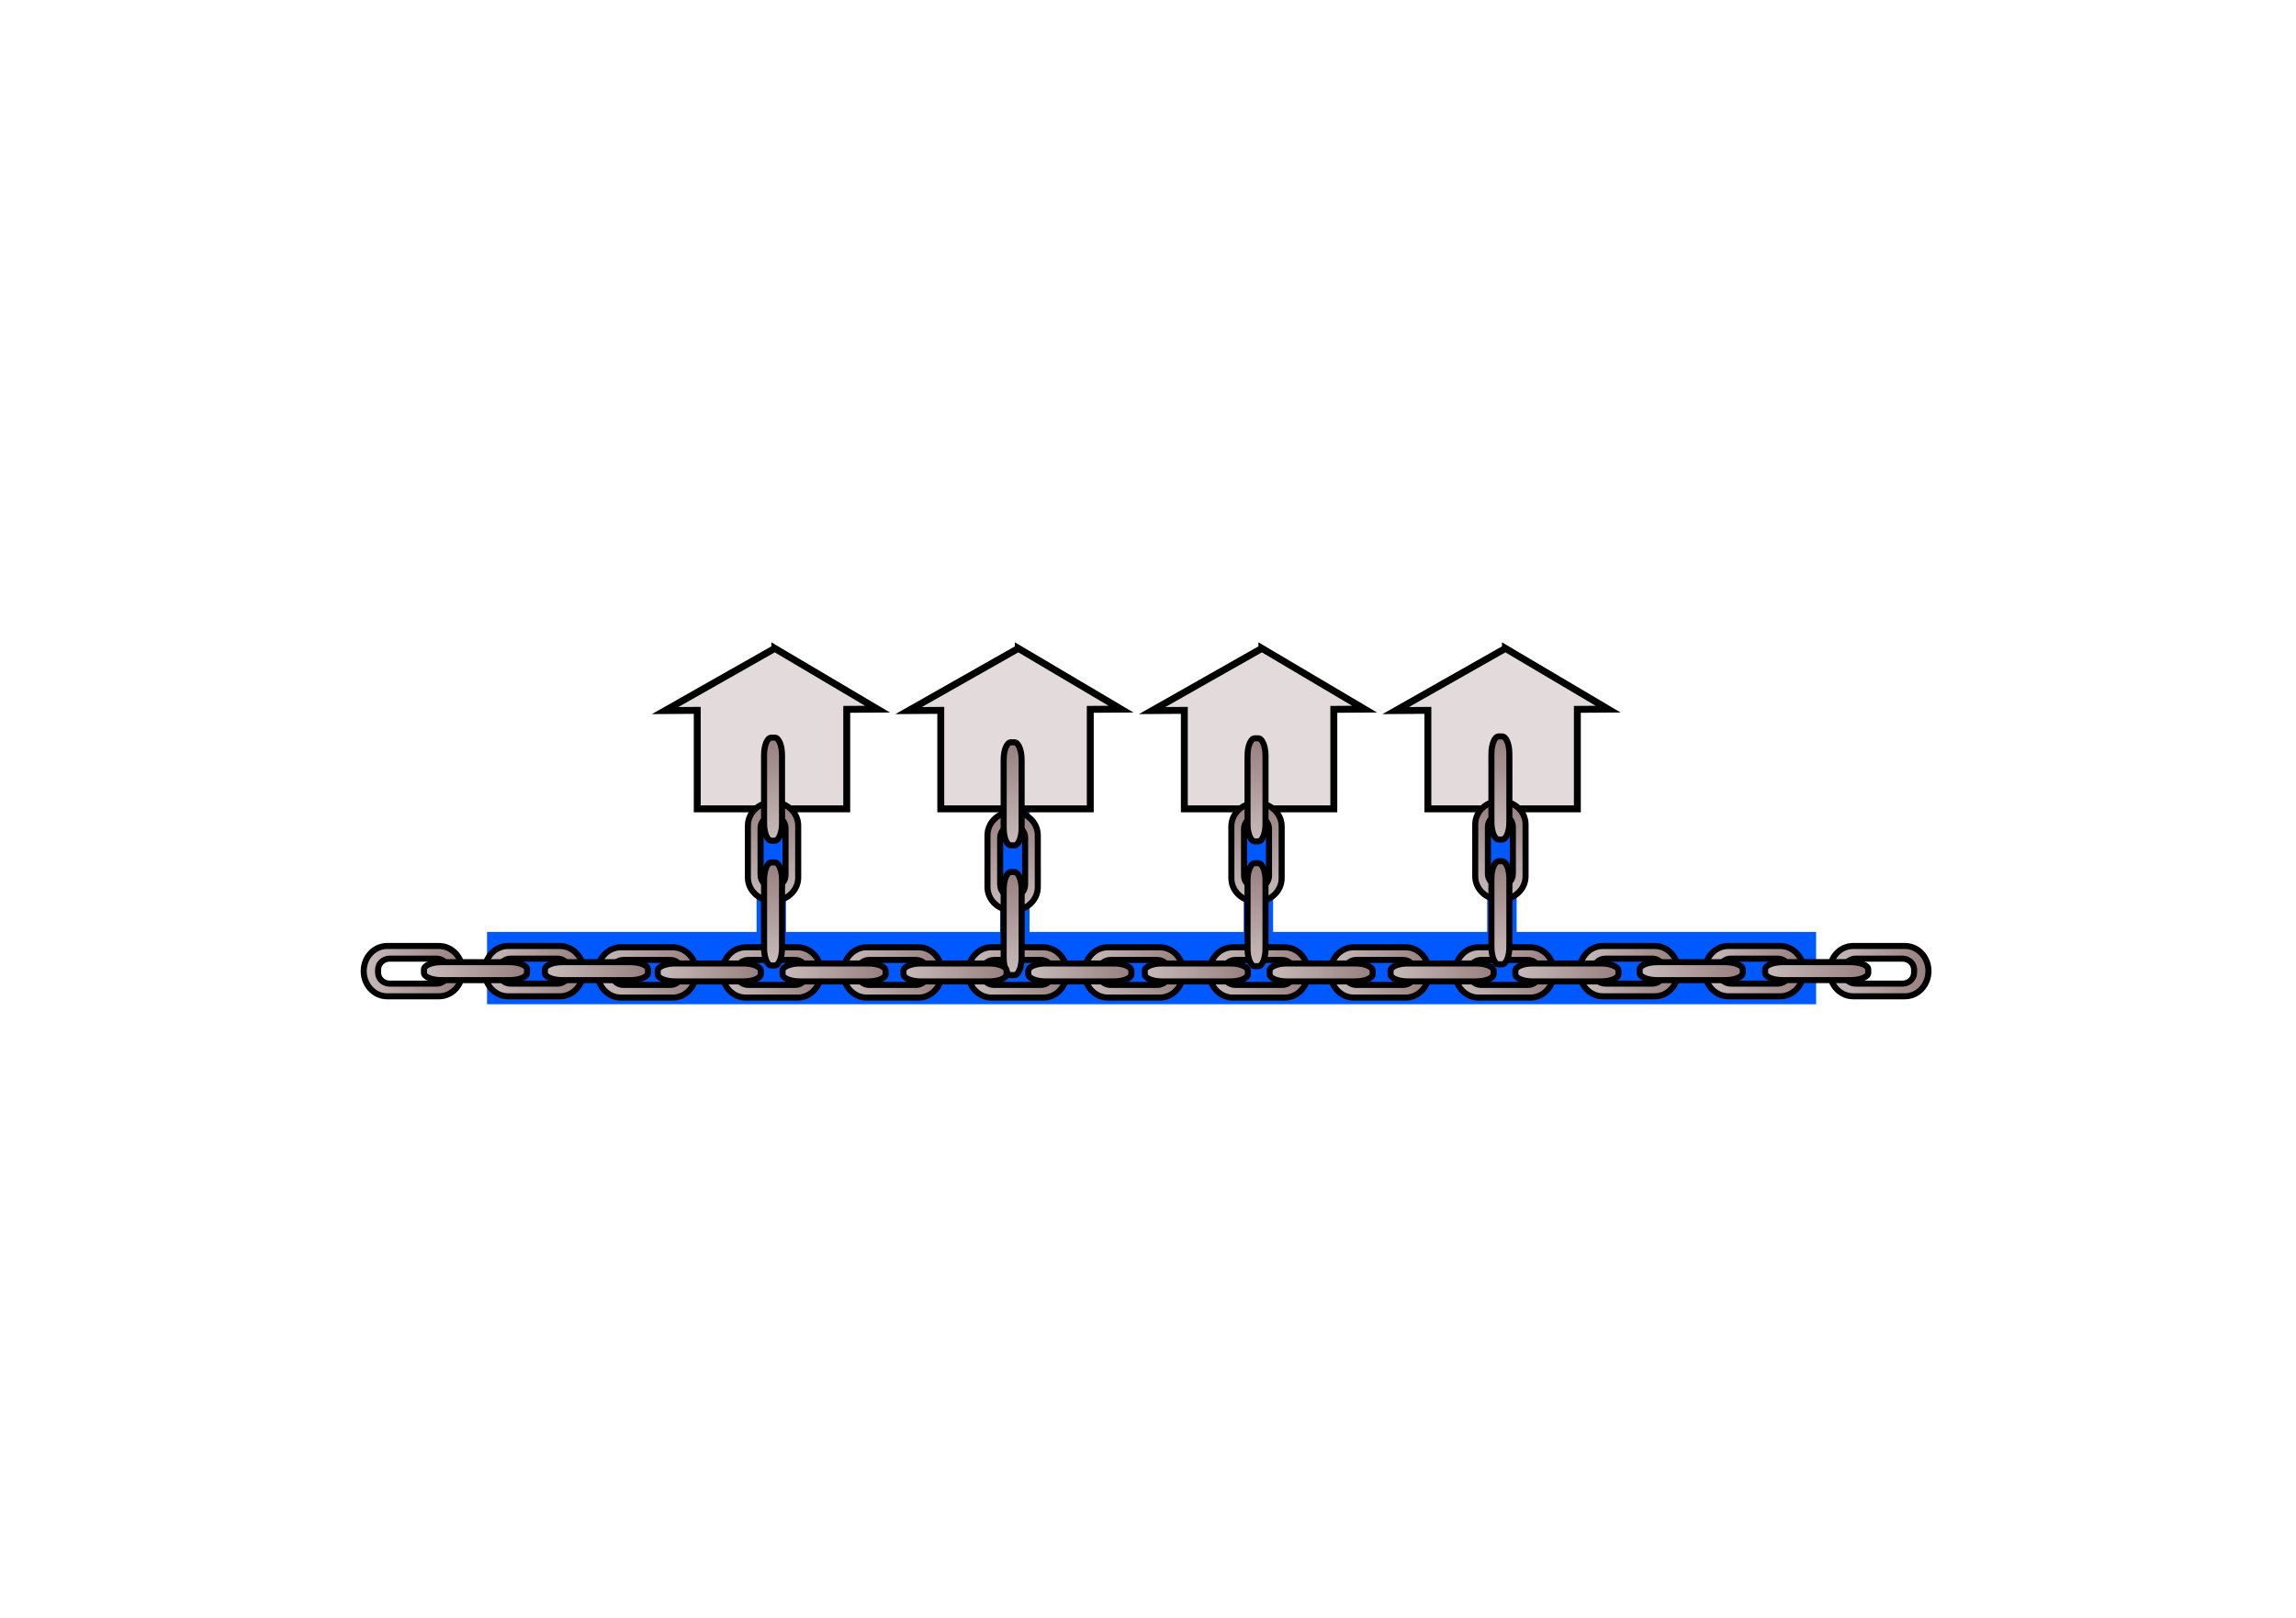
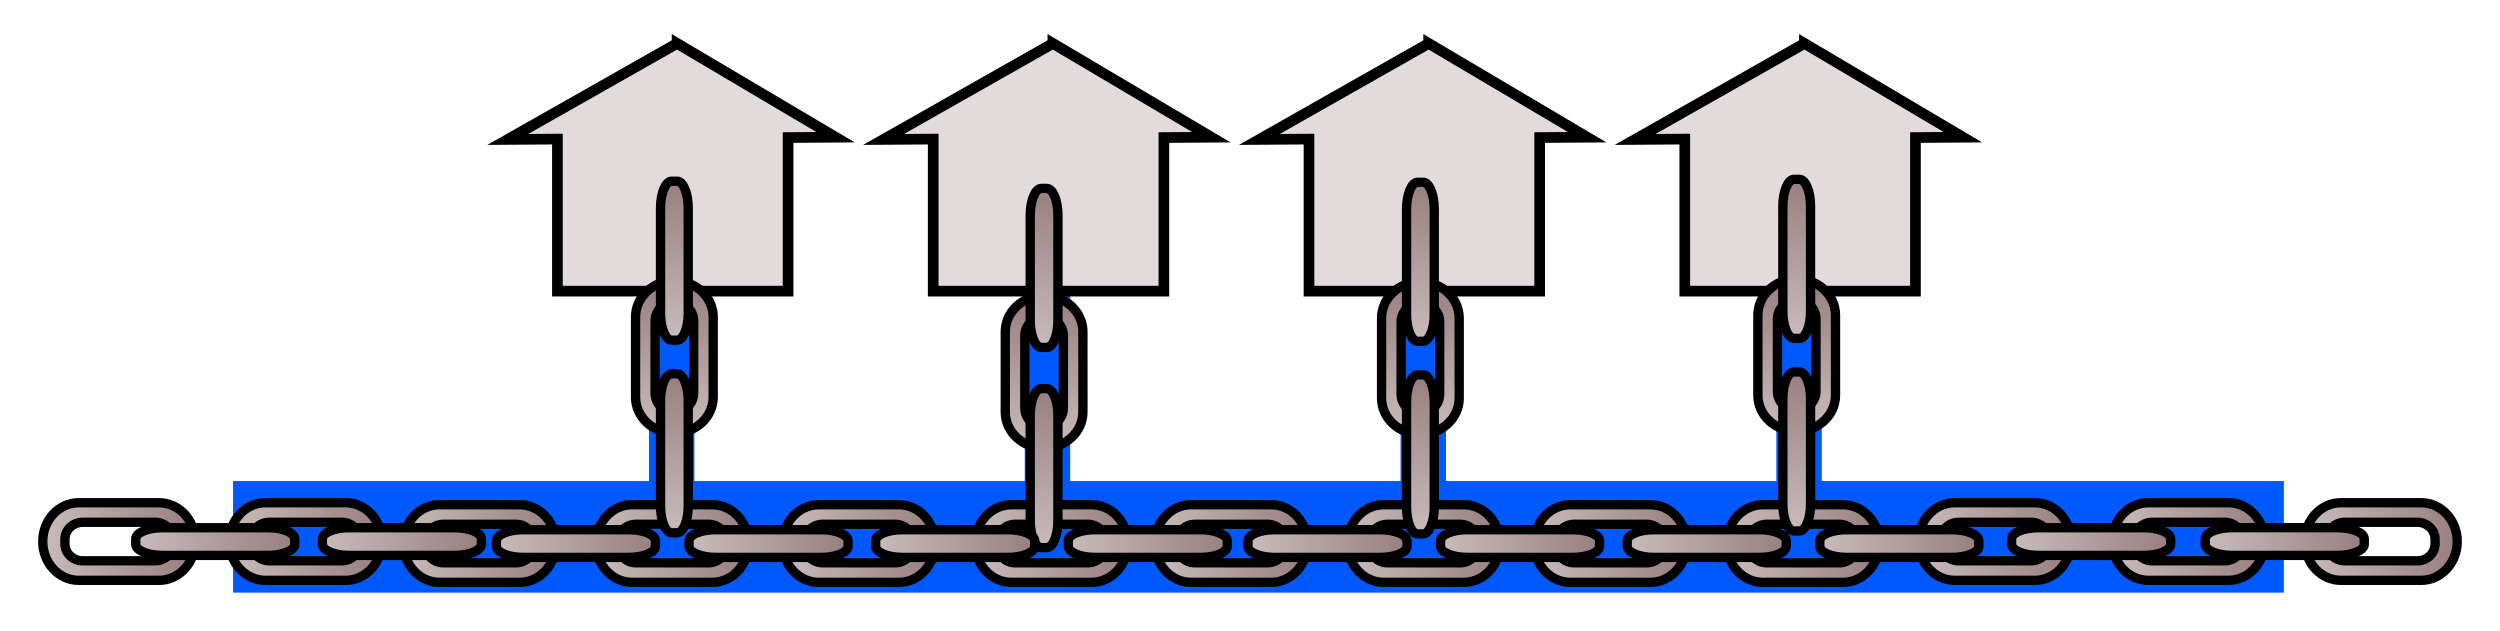
- <svg xmlns="http://www.w3.org/2000/svg" xmlns:xlink="http://www.w3.org/1999/xlink" width="372.047" height="262.205" id="svg4835" version="1.1">
+ <svg xmlns="http://www.w3.org/2000/svg" xmlns:xlink="http://www.w3.org/1999/xlink" width="262.537" height="66.235" id="svg4835" version="1.1">
  <defs id="defs4837">
    <linearGradient y2="672.947" x2="572.692" y1="672.947" x1="531.452" gradientTransform="matrix(0.2485947,0,0,0.2485947,-101.0351,282.5236)" gradientUnits="userSpaceOnUse" id="linearGradient50533" xlink:href="#linearGradient4042-8" />
    <linearGradient id="linearGradient4042-8">
      <stop id="stop4044-5" offset="0" style="stop-color:#c9bcbc;stop-opacity:1;" />
      <stop id="stop4046-8" offset="1" style="stop-color:#977e7e;stop-opacity:1;" />
    </linearGradient>
    <linearGradient y2="672.947" x2="521.842" y1="672.947" x1="480.602" gradientTransform="matrix(0.2485947,0,0,0.2485947,-76.59973,282.5236)" gradientUnits="userSpaceOnUse" id="linearGradient50535" xlink:href="#linearGradient4042-9" />
    <linearGradient id="linearGradient4042-9">
      <stop id="stop4044-0" offset="0" style="stop-color:#c9bcbc;stop-opacity:1;" />
      <stop id="stop4046-9" offset="1" style="stop-color:#977e7e;stop-opacity:1;" />
    </linearGradient>
    <linearGradient y2="672.947" x2="572.692" y1="672.947" x1="531.452" gradientTransform="matrix(0.2485947,0,0,0.2485947,-76.59973,282.5236)" gradientUnits="userSpaceOnUse" id="linearGradient50537" xlink:href="#linearGradient4042-9" />
    <linearGradient id="linearGradient4567">
      <stop id="stop4569" offset="0" style="stop-color:#c9bcbc;stop-opacity:1;" />
      <stop id="stop4571" offset="1" style="stop-color:#977e7e;stop-opacity:1;" />
    </linearGradient>
    <linearGradient y2="672.947" x2="548.156" y1="672.947" x1="505.139" gradientTransform="matrix(0.2485947,0,0,0.2485947,-76.59973,282.5236)" gradientUnits="userSpaceOnUse" id="linearGradient50539" xlink:href="#linearGradient4042-9" />
    <linearGradient id="linearGradient4574">
      <stop id="stop4576" offset="0" style="stop-color:#c9bcbc;stop-opacity:1;" />
      <stop id="stop4578" offset="1" style="stop-color:#977e7e;stop-opacity:1;" />
    </linearGradient>
    <linearGradient y2="672.947" x2="521.842" y1="672.947" x1="480.602" gradientTransform="matrix(0.2485947,0,0,0.2485947,-51.7085,282.5236)" gradientUnits="userSpaceOnUse" id="linearGradient50541" xlink:href="#linearGradient4042-8-5" />
    <linearGradient id="linearGradient4042-8-5">
      <stop id="stop4044-5-2" offset="0" style="stop-color:#c9bcbc;stop-opacity:1;" />
      <stop id="stop4046-8-0" offset="1" style="stop-color:#977e7e;stop-opacity:1;" />
    </linearGradient>
    <linearGradient y2="672.947" x2="572.692" y1="672.947" x1="531.452" gradientTransform="matrix(0.2485947,0,0,0.2485947,-51.7085,282.5236)" gradientUnits="userSpaceOnUse" id="linearGradient50543" xlink:href="#linearGradient4042-8-5" />
    <linearGradient id="linearGradient4585">
      <stop id="stop4587" offset="0" style="stop-color:#c9bcbc;stop-opacity:1;" />
      <stop id="stop4589" offset="1" style="stop-color:#977e7e;stop-opacity:1;" />
    </linearGradient>
    <linearGradient y2="672.947" x2="548.156" y1="672.947" x1="505.139" gradientTransform="matrix(0.2485947,0,0,0.2485947,-51.7085,282.5236)" gradientUnits="userSpaceOnUse" id="linearGradient50545" xlink:href="#linearGradient4042-8-5" />
    <linearGradient id="linearGradient4592">
      <stop id="stop4594" offset="0" style="stop-color:#c9bcbc;stop-opacity:1;" />
      <stop id="stop4596" offset="1" style="stop-color:#977e7e;stop-opacity:1;" />
    </linearGradient>
    <linearGradient y2="672.947" x2="599.005" y1="672.947" x1="555.989" gradientTransform="matrix(0.2485947,0,0,0.2485947,-76.59973,282.5236)" gradientUnits="userSpaceOnUse" id="linearGradient50547" xlink:href="#linearGradient4042-9" />
    <linearGradient id="linearGradient4599">
      <stop id="stop4601" offset="0" style="stop-color:#c9bcbc;stop-opacity:1;" />
      <stop id="stop4603" offset="1" style="stop-color:#977e7e;stop-opacity:1;" />
    </linearGradient>
    <linearGradient y2="672.947" x2="599.005" y1="672.947" x1="555.989" gradientTransform="matrix(0.2485947,0,0,0.2485947,-101.0351,282.5236)" gradientUnits="userSpaceOnUse" id="linearGradient50549" xlink:href="#linearGradient4042-8" />
    <linearGradient id="linearGradient4606">
      <stop id="stop4608" offset="0" style="stop-color:#c9bcbc;stop-opacity:1;" />
      <stop id="stop4610" offset="1" style="stop-color:#977e7e;stop-opacity:1;" />
    </linearGradient>
    <linearGradient y2="672.947" x2="572.692" y1="672.947" x1="531.452" gradientTransform="matrix(0,-0.2485947,0.2485947,0,-131.57,575.7874)" gradientUnits="userSpaceOnUse" id="linearGradient50551" xlink:href="#linearGradient4042-8-1" />
    <linearGradient id="linearGradient4042-8-1">
      <stop id="stop4044-5-4" offset="0" style="stop-color:#c9bcbc;stop-opacity:1;" />
      <stop id="stop4046-8-08" offset="1" style="stop-color:#977e7e;stop-opacity:1;" />
    </linearGradient>
    <linearGradient y2="672.947" x2="548.156" y1="672.947" x1="505.139" gradientTransform="matrix(0.2485947,0,0,0.2485947,-575.7874,-131.57)" gradientUnits="userSpaceOnUse" id="linearGradient50553" xlink:href="#linearGradient4042-8-1" />
    <linearGradient id="linearGradient4617">
      <stop id="stop4619" offset="0" style="stop-color:#c9bcbc;stop-opacity:1;" />
      <stop id="stop4621" offset="1" style="stop-color:#977e7e;stop-opacity:1;" />
    </linearGradient>
    <linearGradient y2="672.947" x2="572.692" y1="672.947" x1="531.452" gradientTransform="matrix(0,-0.2485947,0.2485947,0,-106.8713,574.8841)" gradientUnits="userSpaceOnUse" id="linearGradient50555" xlink:href="#linearGradient4042-9-1" />
    <linearGradient id="linearGradient4042-9-1">
      <stop id="stop4044-0-6" offset="0" style="stop-color:#c9bcbc;stop-opacity:1;" />
      <stop id="stop4046-9-7" offset="1" style="stop-color:#977e7e;stop-opacity:1;" />
    </linearGradient>
    <linearGradient y2="672.947" x2="548.156" y1="672.947" x1="505.139" gradientTransform="matrix(0.2485947,0,0,0.2485947,-574.8841,-106.8713)" gradientUnits="userSpaceOnUse" id="linearGradient50557" xlink:href="#linearGradient4042-9-1" />
    <linearGradient id="linearGradient4628">
      <stop id="stop4630" offset="0" style="stop-color:#c9bcbc;stop-opacity:1;" />
      <stop id="stop4632" offset="1" style="stop-color:#977e7e;stop-opacity:1;" />
    </linearGradient>
    <linearGradient y2="672.947" x2="572.692" y1="672.947" x1="531.452" gradientTransform="matrix(0,-0.2485947,0.2485947,0,-82.1726,574.6916)" gradientUnits="userSpaceOnUse" id="linearGradient50559" xlink:href="#linearGradient4042-8-5-8" />
    <linearGradient id="linearGradient4042-8-5-8">
      <stop id="stop4044-5-2-9" offset="0" style="stop-color:#c9bcbc;stop-opacity:1;" />
      <stop id="stop4046-8-0-9" offset="1" style="stop-color:#977e7e;stop-opacity:1;" />
    </linearGradient>
    <linearGradient y2="672.947" x2="599.005" y1="672.947" x1="555.989" gradientTransform="matrix(0.2485947,0,0,0.2485947,-574.6916,-82.17258)" gradientUnits="userSpaceOnUse" id="linearGradient50561" xlink:href="#linearGradient4042-8-5-8" />
    <linearGradient id="linearGradient4639">
      <stop id="stop4641" offset="0" style="stop-color:#c9bcbc;stop-opacity:1;" />
      <stop id="stop4643" offset="1" style="stop-color:#977e7e;stop-opacity:1;" />
    </linearGradient>
    <linearGradient y2="672.947" x2="548.156" y1="672.947" x1="505.139" gradientTransform="matrix(0.2485947,0,0,0.2485947,-574.6916,-82.17258)" gradientUnits="userSpaceOnUse" id="linearGradient50563" xlink:href="#linearGradient4042-8-5-8" />
    <linearGradient id="linearGradient4646">
      <stop id="stop4648" offset="0" style="stop-color:#c9bcbc;stop-opacity:1;" />
      <stop id="stop4650" offset="1" style="stop-color:#977e7e;stop-opacity:1;" />
    </linearGradient>
    <linearGradient y2="672.947" x2="599.005" y1="672.947" x1="555.989" gradientTransform="matrix(0.2485947,0,0,0.2485947,-574.8841,-106.8713)" gradientUnits="userSpaceOnUse" id="linearGradient50565" xlink:href="#linearGradient4042-9-1" />
    <linearGradient id="linearGradient4653">
      <stop id="stop4655" offset="0" style="stop-color:#c9bcbc;stop-opacity:1;" />
      <stop id="stop4657" offset="1" style="stop-color:#977e7e;stop-opacity:1;" />
    </linearGradient>
    <linearGradient y2="672.947" x2="599.005" y1="672.947" x1="555.989" gradientTransform="matrix(0.2485947,0,0,0.2485947,-575.2874,-131.57)" gradientUnits="userSpaceOnUse" id="linearGradient50567" xlink:href="#linearGradient4042-8-1" />
    <linearGradient id="linearGradient4660">
      <stop id="stop4662" offset="0" style="stop-color:#c9bcbc;stop-opacity:1;" />
      <stop id="stop4664" offset="1" style="stop-color:#977e7e;stop-opacity:1;" />
    </linearGradient>
    <linearGradient y2="672.947" x2="521.842" y1="672.947" x1="480.602" gradientTransform="matrix(0.2485947,0,0,0.2485947,-26.47794,282.3925)" gradientUnits="userSpaceOnUse" id="linearGradient50569" xlink:href="#linearGradient4042-87" />
    <linearGradient id="linearGradient4042-87">
      <stop id="stop4044-6" offset="0" style="stop-color:#c9bcbc;stop-opacity:1;" />
      <stop id="stop4046-4" offset="1" style="stop-color:#977e7e;stop-opacity:1;" />
    </linearGradient>
    <linearGradient y2="672.947" x2="521.842" y1="672.947" x1="480.602" gradientTransform="matrix(0.2485947,0,0,0.2485947,-101.0351,282.5236)" gradientUnits="userSpaceOnUse" id="linearGradient50571" xlink:href="#linearGradient4042-8" />
    <linearGradient id="linearGradient4671">
      <stop id="stop4673" offset="0" style="stop-color:#c9bcbc;stop-opacity:1;" />
      <stop id="stop4675" offset="1" style="stop-color:#977e7e;stop-opacity:1;" />
    </linearGradient>
    <linearGradient y2="672.947" x2="572.692" y1="672.947" x1="531.452" gradientTransform="matrix(0,-0.2485947,0.2485947,0,-155.8354,574.8134)" gradientUnits="userSpaceOnUse" id="linearGradient50573" xlink:href="#linearGradient4042-5" />
    <linearGradient id="linearGradient4042-5">
      <stop id="stop4044-7" offset="0" style="stop-color:#c9bcbc;stop-opacity:1;" />
      <stop id="stop4046-94" offset="1" style="stop-color:#977e7e;stop-opacity:1;" />
    </linearGradient>
    <linearGradient y2="672.947" x2="572.692" y1="672.947" x1="531.452" gradientTransform="matrix(0.2485947,0,0,0.2485947,-125.9264,282.5236)" gradientUnits="userSpaceOnUse" id="linearGradient50575" xlink:href="#linearGradient4042" />
    <linearGradient id="linearGradient4042">
      <stop id="stop4044" offset="0" style="stop-color:#c9bcbc;stop-opacity:1;" />
      <stop id="stop4046" offset="1" style="stop-color:#977e7e;stop-opacity:1;" />
    </linearGradient>
    <linearGradient y2="672.947" x2="521.842" y1="672.947" x1="480.602" gradientTransform="matrix(0.2485947,0,0,0.2485947,-125.9264,282.5236)" gradientUnits="userSpaceOnUse" id="linearGradient50577" xlink:href="#linearGradient4042" />
    <linearGradient id="linearGradient4686">
      <stop id="stop4688" offset="0" style="stop-color:#c9bcbc;stop-opacity:1;" />
      <stop id="stop4690" offset="1" style="stop-color:#977e7e;stop-opacity:1;" />
    </linearGradient>
    <linearGradient y2="672.947" x2="521.842" y1="672.947" x1="480.602" gradientTransform="matrix(0.2485947,0,0,0.2485947,-137.3512,282.3925)" gradientUnits="userSpaceOnUse" id="linearGradient50579" xlink:href="#linearGradient4042-8-4" />
    <linearGradient id="linearGradient4042-8-4">
      <stop id="stop4044-5-3" offset="0" style="stop-color:#c9bcbc;stop-opacity:1;" />
      <stop id="stop4046-8-3" offset="1" style="stop-color:#977e7e;stop-opacity:1;" />
    </linearGradient>
    <linearGradient y2="672.947" x2="572.692" y1="672.947" x1="531.452" gradientTransform="matrix(0.4971894,0,0,0.4971894,-215.5801,260.2819)" gradientUnits="userSpaceOnUse" id="linearGradient50581" xlink:href="#linearGradient4042-87" />
    <linearGradient id="linearGradient4697">
      <stop id="stop4699" offset="0" style="stop-color:#c9bcbc;stop-opacity:1;" />
      <stop id="stop4701" offset="1" style="stop-color:#977e7e;stop-opacity:1;" />
    </linearGradient>
    <linearGradient y2="672.947" x2="599.005" y1="672.947" x1="555.989" gradientTransform="matrix(0.2485947,0,0,0.2485947,-162.2424,282.3925)" gradientUnits="userSpaceOnUse" id="linearGradient50583" xlink:href="#linearGradient4042-87" />
    <linearGradient id="linearGradient4704">
      <stop id="stop4706" offset="0" style="stop-color:#c9bcbc;stop-opacity:1;" />
      <stop id="stop4708" offset="1" style="stop-color:#977e7e;stop-opacity:1;" />
    </linearGradient>
    <linearGradient y2="672.947" x2="548.156" y1="672.947" x1="505.139" gradientTransform="matrix(0.2485947,0,0,0.2485947,-137.3512,282.3925)" gradientUnits="userSpaceOnUse" id="linearGradient50585" xlink:href="#linearGradient4042-8-4" />
    <linearGradient id="linearGradient4711">
      <stop id="stop4713" offset="0" style="stop-color:#c9bcbc;stop-opacity:1;" />
      <stop id="stop4715" offset="1" style="stop-color:#977e7e;stop-opacity:1;" />
    </linearGradient>
    <linearGradient y2="672.947" x2="548.156" y1="672.947" x1="505.139" gradientTransform="matrix(0.2485947,0,0,0.2485947,-125.9264,282.5236)" gradientUnits="userSpaceOnUse" id="linearGradient50587" xlink:href="#linearGradient4042" />
    <linearGradient id="linearGradient4718">
      <stop id="stop4720" offset="0" style="stop-color:#c9bcbc;stop-opacity:1;" />
      <stop id="stop4722" offset="1" style="stop-color:#977e7e;stop-opacity:1;" />
    </linearGradient>
    <linearGradient y2="672.947" x2="599.005" y1="672.947" x1="555.989" gradientTransform="matrix(0.2485947,0,0,0.2485947,-51.7085,282.5236)" gradientUnits="userSpaceOnUse" id="linearGradient50589" xlink:href="#linearGradient4042-8-5" />
    <linearGradient id="linearGradient4725">
      <stop id="stop4727" offset="0" style="stop-color:#c9bcbc;stop-opacity:1;" />
      <stop id="stop4729" offset="1" style="stop-color:#977e7e;stop-opacity:1;" />
    </linearGradient>
    <linearGradient y2="672.947" x2="521.842" y1="672.947" x1="480.602" gradientTransform="matrix(0.2485947,0,0,0.2485947,-13.76936,282.3915)" gradientUnits="userSpaceOnUse" id="linearGradient50591" xlink:href="#linearGradient4042-96" />
    <linearGradient id="linearGradient4042-96">
      <stop id="stop4044-50" offset="0" style="stop-color:#c9bcbc;stop-opacity:1;" />
      <stop id="stop4046-5" offset="1" style="stop-color:#977e7e;stop-opacity:1;" />
    </linearGradient>
    <linearGradient y2="672.947" x2="572.692" y1="672.947" x1="531.452" gradientTransform="matrix(0.2485947,0,0,0.2485947,-13.76936,282.3915)" gradientUnits="userSpaceOnUse" id="linearGradient50593" xlink:href="#linearGradient4042-96" />
    <linearGradient id="linearGradient4736">
      <stop id="stop4738" offset="0" style="stop-color:#c9bcbc;stop-opacity:1;" />
      <stop id="stop4740" offset="1" style="stop-color:#977e7e;stop-opacity:1;" />
    </linearGradient>
    <linearGradient y2="672.947" x2="548.156" y1="672.947" x1="505.139" gradientTransform="matrix(0.2485947,0,0,0.2485947,-13.76936,282.3916)" gradientUnits="userSpaceOnUse" id="linearGradient50595" xlink:href="#linearGradient4042-96" />
    <linearGradient id="linearGradient4743">
      <stop id="stop4745" offset="0" style="stop-color:#c9bcbc;stop-opacity:1;" />
      <stop id="stop4747" offset="1" style="stop-color:#977e7e;stop-opacity:1;" />
    </linearGradient>
    <linearGradient y2="672.947" x2="548.156" y1="672.947" x1="505.139" gradientTransform="matrix(0.2485947,0,0,0.2485947,-26.47794,282.3925)" gradientUnits="userSpaceOnUse" id="linearGradient50597" xlink:href="#linearGradient4042-87" />
    <linearGradient id="linearGradient4750">
      <stop id="stop4752" offset="0" style="stop-color:#c9bcbc;stop-opacity:1;" />
      <stop id="stop4754" offset="1" style="stop-color:#977e7e;stop-opacity:1;" />
    </linearGradient>
    <linearGradient y2="672.947" x2="599.005" y1="672.947" x1="555.989" gradientTransform="matrix(0.2485947,0,0,0.2485947,-125.9264,282.5236)" gradientUnits="userSpaceOnUse" id="linearGradient50599" xlink:href="#linearGradient4042" />
    <linearGradient id="linearGradient4757">
      <stop id="stop4759" offset="0" style="stop-color:#c9bcbc;stop-opacity:1;" />
      <stop id="stop4761" offset="1" style="stop-color:#977e7e;stop-opacity:1;" />
    </linearGradient>
    <linearGradient y2="672.947" x2="548.156" y1="672.947" x1="505.139" gradientTransform="matrix(0.2485947,0,0,0.2485947,-101.0351,282.5236)" gradientUnits="userSpaceOnUse" id="linearGradient50601" xlink:href="#linearGradient4042-8" />
    <linearGradient id="linearGradient4764">
      <stop id="stop4766" offset="0" style="stop-color:#c9bcbc;stop-opacity:1;" />
      <stop id="stop4768" offset="1" style="stop-color:#977e7e;stop-opacity:1;" />
    </linearGradient>
    <linearGradient y2="672.947" x2="548.156" y1="672.947" x1="505.139" gradientTransform="matrix(0.2485947,0,0,0.2485947,-574.8134,-155.8354)" gradientUnits="userSpaceOnUse" id="linearGradient50603" xlink:href="#linearGradient4042-5" />
    <linearGradient id="linearGradient4771">
      <stop id="stop4773" offset="0" style="stop-color:#c9bcbc;stop-opacity:1;" />
      <stop id="stop4775" offset="1" style="stop-color:#977e7e;stop-opacity:1;" />
    </linearGradient>
    <linearGradient y2="672.947" x2="599.005" y1="672.947" x1="555.989" gradientTransform="matrix(0.2485947,0,0,0.2485947,-574.8134,-155.8354)" gradientUnits="userSpaceOnUse" id="linearGradient50605" xlink:href="#linearGradient4042-5" />
    <linearGradient id="linearGradient4778">
      <stop id="stop4780" offset="0" style="stop-color:#c9bcbc;stop-opacity:1;" />
      <stop id="stop4782" offset="1" style="stop-color:#977e7e;stop-opacity:1;" />
    </linearGradient>
  </defs>
-   <g id="layer1" transform="translate(0,-790.1575)">
+   <g id="layer1" transform="translate(-54.44597,-890.6731)">
    <g style="display:inline" id="big_pipe" transform="matrix(0.8,0,0,0.8,-278.6558,570.1619)">
      <g id="pipes">
        <rect style="color:#000000;fill:#0058ff;fill-opacity:1;fill-rule:nonzero;stroke:none;stroke-width:1;marker:none;visibility:visible;display:inline;overflow:visible;enable-background:accumulate" id="rect5076" width="269.206" height="14.647" x="446.969" y="463.786" />
        <rect style="color:#000000;fill:#0058ff;fill-opacity:1;fill-rule:nonzero;stroke:none;stroke-width:1;marker:none;visibility:visible;display:inline;overflow:visible;enable-background:accumulate" id="rect5082" width="29.33" height="5.965" x="435.069" y="-507.531" transform="matrix(0,1,-1,0,0,0)" />
        <rect style="color:#000000;fill:#0058ff;fill-opacity:1;fill-rule:nonzero;stroke:none;stroke-width:1;marker:none;visibility:visible;display:inline;overflow:visible;enable-background:accumulate" id="rect5082-0" width="29.33" height="5.965" x="435.069" y="-556.86" transform="matrix(0,1,-1,0,0,0)" />
        <rect style="color:#000000;fill:#0058ff;fill-opacity:1;fill-rule:nonzero;stroke:none;stroke-width:1;marker:none;visibility:visible;display:inline;overflow:visible;enable-background:accumulate" id="rect5082-05" width="29.33" height="5.965" x="435.069" y="-606.189" transform="matrix(0,1,-1,0,0,0)" />
        <rect style="color:#000000;fill:#0058ff;fill-opacity:1;fill-rule:nonzero;stroke:none;stroke-width:1;marker:none;visibility:visible;display:inline;overflow:visible;enable-background:accumulate" id="rect5082-053" width="29.33" height="5.965" x="435.069" y="-655.518" transform="matrix(0,1,-1,0,0,0)" />
        <animate attributeName="opacity" values="1;1;0;0;1" dur="4s" begin="0s" repeatCount="indefinite" id="animate4288" />
      </g>
      <path style="color:#000000;fill:#e3dbdb;fill-opacity:1;fill-rule:nonzero;stroke:#000000;stroke-width:1.401;stroke-miterlimit:4;stroke-opacity:1;stroke-dasharray:none;marker:none;visibility:visible;display:inline;overflow:visible;enable-background:accumulate" d="m 505.257,406.34 -22.224,12.601 6.515,-0.044 0,19.956 30.28,0 0,-20.158 6.235,-0.044 -20.806,-12.312 z" id="path5086" />
      <path style="color:#000000;fill:#e3dbdb;fill-opacity:1;fill-rule:nonzero;stroke:#000000;stroke-width:1.401;stroke-miterlimit:4;stroke-opacity:1;stroke-dasharray:none;marker:none;visibility:visible;display:inline;overflow:visible;enable-background:accumulate" d="m 554.586,406.34 -22.224,12.601 6.515,-0.044 0,19.956 30.28,0 0,-20.158 6.235,-0.044 -20.806,-12.312 z" id="path5088" />
      <path style="color:#000000;fill:#e3dbdb;fill-opacity:1;fill-rule:nonzero;stroke:#000000;stroke-width:1.401;stroke-miterlimit:4;stroke-opacity:1;stroke-dasharray:none;marker:none;visibility:visible;display:inline;overflow:visible;enable-background:accumulate" d="m 603.916,406.34 -22.224,12.601 6.515,-0.044 0,19.956 30.28,0 0,-20.158 6.235,-0.044 -20.806,-12.312 z" id="path5090" />
      <path style="color:#000000;fill:#e3dbdb;fill-opacity:1;fill-rule:nonzero;stroke:#000000;stroke-width:1.401;stroke-miterlimit:4;stroke-opacity:1;stroke-dasharray:none;marker:none;visibility:visible;display:inline;overflow:visible;enable-background:accumulate" d="m 653.245,406.34 -22.224,12.601 6.515,-0.044 0,19.956 30.28,0 0,-20.158 6.235,-0.044 -20.806,-12.312 z" id="path5092" />
    </g>
    <g style="display:inline" id="chain" transform="matrix(1.6,0,0,1.6,106.9362,228.0496)">
      <path id="rect3202-1-8" d="m 33.578,447.267 c -1.315,0 -2.37,1.132 -2.37,2.545 0,1.413 1.055,2.55 2.37,2.55 l 5.254,0 c 1.315,0 2.376,-1.138 2.376,-2.55 0,-1.413 -1.061,-2.545 -2.376,-2.545 l -5.254,0 z m 0.257,1.283 4.746,0 c 0.65,0 1.171,0.498 1.171,1.113 l 0,0.304 c 0,0.615 -0.522,1.113 -1.171,1.113 l -4.746,0 c -0.65,0 -1.171,-0.498 -1.171,-1.113 l 0,-0.304 c 0,-0.615 0.522,-1.113 1.171,-1.113 z" style="color:#000000;fill:url(#linearGradient50533);fill-opacity:1;fill-rule:nonzero;stroke:#000000;stroke-width:0.613;stroke-linecap:round;stroke-linejoin:bevel;stroke-miterlimit:4;stroke-opacity:1;stroke-dasharray:none;stroke-dashoffset:0;marker:none;visibility:visible;display:inline;overflow:visible;enable-background:accumulate" />
      <path id="rect3202-6" d="m 45.372,447.267 c -1.315,0 -2.37,1.132 -2.37,2.545 0,1.413 1.055,2.55 2.37,2.55 l 5.254,0 c 1.315,0 2.376,-1.138 2.376,-2.55 0,-1.413 -1.061,-2.545 -2.376,-2.545 l -5.254,0 z m 0.257,1.283 4.746,0 c 0.65,0 1.171,0.498 1.171,1.113 l 0,0.304 c 0,0.615 -0.522,1.113 -1.171,1.113 l -4.746,0 c -0.65,0 -1.171,-0.498 -1.171,-1.113 l 0,-0.304 c 0,-0.615 0.522,-1.113 1.171,-1.113 z" style="color:#000000;fill:url(#linearGradient50535);fill-opacity:1;fill-rule:nonzero;stroke:#000000;stroke-width:0.613;stroke-linecap:round;stroke-linejoin:bevel;stroke-miterlimit:4;stroke-opacity:1;stroke-dasharray:none;stroke-dashoffset:0;marker:none;visibility:visible;display:inline;overflow:visible;enable-background:accumulate" />
      <path id="rect3202-1-83" d="m 58.013,447.267 c -1.315,0 -2.37,1.132 -2.37,2.545 0,1.413 1.055,2.55 2.37,2.55 l 5.253,0 c 1.315,0 2.376,-1.138 2.376,-2.55 0,-1.413 -1.061,-2.545 -2.376,-2.545 l -5.253,0 z m 0.257,1.283 4.746,0 c 0.65,0 1.171,0.498 1.171,1.113 l 0,0.304 c 0,0.615 -0.522,1.113 -1.171,1.113 l -4.746,0 c -0.65,0 -1.171,-0.498 -1.171,-1.113 l 0,-0.304 c 0,-0.615 0.522,-1.113 1.171,-1.113 z" style="color:#000000;fill:url(#linearGradient50537);fill-opacity:1;fill-rule:nonzero;stroke:#000000;stroke-width:0.613;stroke-linecap:round;stroke-linejoin:bevel;stroke-miterlimit:4;stroke-opacity:1;stroke-dasharray:none;stroke-dashoffset:0;marker:none;visibility:visible;display:inline;overflow:visible;enable-background:accumulate" />
      <rect ry="0.733" rx="1.765" y="448.906" x="49.102" height="1.818" width="10.439" id="rect3251-6" style="color:#000000;fill:url(#linearGradient50539);fill-opacity:1;fill-rule:nonzero;stroke:#000000;stroke-width:0.613;stroke-linecap:round;stroke-linejoin:bevel;stroke-miterlimit:4;stroke-opacity:1;stroke-dasharray:none;stroke-dashoffset:0;marker:none;visibility:visible;display:inline;overflow:visible;enable-background:accumulate" />
      <path id="rect3202-3-8" d="m 70.263,447.267 c -1.315,0 -2.37,1.132 -2.37,2.545 0,1.413 1.055,2.55 2.37,2.55 l 5.253,0 c 1.315,0 2.376,-1.138 2.376,-2.55 0,-1.413 -1.061,-2.545 -2.376,-2.545 l -5.253,0 z m 0.257,1.283 4.746,0 c 0.65,0 1.171,0.498 1.171,1.113 l 0,0.304 c 0,0.615 -0.522,1.113 -1.171,1.113 l -4.746,0 c -0.65,0 -1.171,-0.498 -1.171,-1.113 l 0,-0.304 c 0,-0.615 0.522,-1.113 1.171,-1.113 z" style="color:#000000;fill:url(#linearGradient50541);fill-opacity:1;fill-rule:nonzero;stroke:#000000;stroke-width:0.613;stroke-linecap:round;stroke-linejoin:bevel;stroke-miterlimit:4;stroke-opacity:1;stroke-dasharray:none;stroke-dashoffset:0;marker:none;visibility:visible;display:inline;overflow:visible;enable-background:accumulate" />
      <path id="rect3202-1-8-1" d="m 82.904,447.267 c -1.315,0 -2.37,1.132 -2.37,2.545 0,1.413 1.055,2.55 2.37,2.55 l 5.253,0 c 1.315,0 2.376,-1.138 2.376,-2.55 0,-1.413 -1.061,-2.545 -2.376,-2.545 l -5.253,0 z m 0.257,1.283 4.746,0 c 0.65,0 1.171,0.498 1.171,1.113 l 0,0.304 c 0,0.615 -0.522,1.113 -1.171,1.113 l -4.746,0 c -0.65,0 -1.171,-0.498 -1.171,-1.113 l 0,-0.304 c 0,-0.615 0.522,-1.113 1.171,-1.113 z" style="color:#000000;fill:url(#linearGradient50543);fill-opacity:1;fill-rule:nonzero;stroke:#000000;stroke-width:0.613;stroke-linecap:round;stroke-linejoin:bevel;stroke-miterlimit:4;stroke-opacity:1;stroke-dasharray:none;stroke-dashoffset:0;marker:none;visibility:visible;display:inline;overflow:visible;enable-background:accumulate" />
      <rect ry="0.733" rx="1.765" y="448.906" x="73.994" height="1.818" width="10.439" id="rect3251-0-8" style="color:#000000;fill:url(#linearGradient50545);fill-opacity:1;fill-rule:nonzero;stroke:#000000;stroke-width:0.613;stroke-linecap:round;stroke-linejoin:bevel;stroke-miterlimit:4;stroke-opacity:1;stroke-dasharray:none;stroke-dashoffset:0;marker:none;visibility:visible;display:inline;overflow:visible;enable-background:accumulate" />
      <rect ry="0.733" rx="1.765" y="448.906" x="61.743" height="1.818" width="10.439" id="rect3251-8-1" style="color:#000000;fill:url(#linearGradient50547);fill-opacity:1;fill-rule:nonzero;stroke:#000000;stroke-width:0.613;stroke-linecap:round;stroke-linejoin:bevel;stroke-miterlimit:4;stroke-opacity:1;stroke-dasharray:none;stroke-dashoffset:0;marker:none;visibility:visible;display:inline;overflow:visible;enable-background:accumulate" />
      <rect ry="0.733" rx="1.765" y="448.906" x="37.308" height="1.818" width="10.439" id="rect3251-8-7" style="color:#000000;fill:url(#linearGradient50549);fill-opacity:1;fill-rule:nonzero;stroke:#000000;stroke-width:0.613;stroke-linecap:round;stroke-linejoin:bevel;stroke-miterlimit:4;stroke-opacity:1;stroke-dasharray:none;stroke-dashoffset:0;marker:none;visibility:visible;display:inline;overflow:visible;enable-background:accumulate" />
      <path id="rect3202-1-8-5" d="m 33.174,441.175 c 0,1.315 1.132,2.37 2.545,2.37 1.413,0 2.55,-1.055 2.55,-2.37 l 0,-5.253 c 0,-1.315 -1.138,-2.376 -2.55,-2.376 -1.413,0 -2.545,1.061 -2.545,2.376 l 0,5.253 z m 1.283,-0.257 0,-4.746 c 0,-0.65 0.498,-1.171 1.113,-1.171 l 0.304,0 c 0.615,0 1.113,0.522 1.113,1.171 l 0,4.746 c 0,0.65 -0.498,1.171 -1.113,1.171 l -0.304,0 c -0.615,0 -1.113,-0.522 -1.113,-1.171 z" style="color:#000000;fill:url(#linearGradient50551);fill-opacity:1;fill-rule:nonzero;stroke:#000000;stroke-width:0.613;stroke-linecap:round;stroke-linejoin:bevel;stroke-miterlimit:4;stroke-opacity:1;stroke-dasharray:none;stroke-dashoffset:0;marker:none;visibility:visible;display:inline;overflow:visible;enable-background:accumulate" />
      <rect transform="matrix(0,-1,1,0,0,0)" ry="0.733" rx="1.765" y="34.812" x="-450.085" height="1.818" width="10.439" id="rect3251-0-82" style="color:#000000;fill:url(#linearGradient50553);fill-opacity:1;fill-rule:nonzero;stroke:#000000;stroke-width:0.613;stroke-linecap:round;stroke-linejoin:bevel;stroke-miterlimit:4;stroke-opacity:1;stroke-dasharray:none;stroke-dashoffset:0;marker:none;visibility:visible;display:inline;overflow:visible;enable-background:accumulate" />
      <path id="rect3202-1-83-0" d="m 57.872,440.271 c 0,1.315 1.132,2.37 2.545,2.37 1.413,0 2.55,-1.055 2.55,-2.37 l 0,-5.253 c 0,-1.315 -1.138,-2.376 -2.55,-2.376 -1.413,0 -2.545,1.061 -2.545,2.376 l 0,5.253 z m 1.283,-0.257 0,-4.746 c 0,-0.65 0.498,-1.171 1.113,-1.171 l 0.304,0 c 0.615,0 1.113,0.522 1.113,1.171 l 0,4.746 c 0,0.65 -0.498,1.171 -1.113,1.171 l -0.304,0 c -0.615,0 -1.113,-0.522 -1.113,-1.171 z" style="color:#000000;fill:url(#linearGradient50555);fill-opacity:1;fill-rule:nonzero;stroke:#000000;stroke-width:0.613;stroke-linecap:round;stroke-linejoin:bevel;stroke-miterlimit:4;stroke-opacity:1;stroke-dasharray:none;stroke-dashoffset:0;marker:none;visibility:visible;display:inline;overflow:visible;enable-background:accumulate" />
      <rect transform="matrix(0,-1,1,0,0,0)" ry="0.733" rx="1.765" y="59.511" x="-449.182" height="1.818" width="10.439" id="rect3251-6-2" style="color:#000000;fill:url(#linearGradient50557);fill-opacity:1;fill-rule:nonzero;stroke:#000000;stroke-width:0.613;stroke-linecap:round;stroke-linejoin:bevel;stroke-miterlimit:4;stroke-opacity:1;stroke-dasharray:none;stroke-dashoffset:0;marker:none;visibility:visible;display:inline;overflow:visible;enable-background:accumulate" />
      <path id="rect3202-1-8-1-3" d="m 82.571,440.079 c 0,1.315 1.132,2.37 2.545,2.37 1.413,0 2.55,-1.055 2.55,-2.37 l 0,-5.254 c 0,-1.315 -1.138,-2.376 -2.55,-2.376 -1.413,0 -2.545,1.061 -2.545,2.376 l 0,5.254 z m 1.283,-0.257 0,-4.746 c 0,-0.65 0.498,-1.171 1.113,-1.171 l 0.304,0 c 0.615,0 1.113,0.522 1.113,1.171 l 0,4.746 c 0,0.65 -0.498,1.171 -1.113,1.171 l -0.304,0 c -0.615,0 -1.113,-0.522 -1.113,-1.171 z" style="color:#000000;fill:url(#linearGradient50559);fill-opacity:1;fill-rule:nonzero;stroke:#000000;stroke-width:0.613;stroke-linecap:round;stroke-linejoin:bevel;stroke-miterlimit:4;stroke-opacity:1;stroke-dasharray:none;stroke-dashoffset:0;marker:none;visibility:visible;display:inline;overflow:visible;enable-background:accumulate" />
      <rect transform="matrix(0,-1,1,0,0,0)" ry="0.733" rx="1.765" y="84.21" x="-436.349" height="1.818" width="10.439" id="rect3251-8-7-1-1" style="color:#000000;fill:url(#linearGradient50561);fill-opacity:1;fill-rule:nonzero;stroke:#000000;stroke-width:0.613;stroke-linecap:round;stroke-linejoin:bevel;stroke-miterlimit:4;stroke-opacity:1;stroke-dasharray:none;stroke-dashoffset:0;marker:none;visibility:visible;display:inline;overflow:visible;enable-background:accumulate" />
      <rect transform="matrix(0,-1,1,0,0,0)" ry="0.733" rx="1.765" y="84.21" x="-448.99" height="1.818" width="10.439" id="rect3251-0-8-9" style="color:#000000;fill:url(#linearGradient50563);fill-opacity:1;fill-rule:nonzero;stroke:#000000;stroke-width:0.613;stroke-linecap:round;stroke-linejoin:bevel;stroke-miterlimit:4;stroke-opacity:1;stroke-dasharray:none;stroke-dashoffset:0;marker:none;visibility:visible;display:inline;overflow:visible;enable-background:accumulate" />
      <rect transform="matrix(0,-1,1,0,0,0)" ry="0.733" rx="1.765" y="59.511" x="-436.541" height="1.818" width="10.439" id="rect3251-8-1-7" style="color:#000000;fill:url(#linearGradient50565);fill-opacity:1;fill-rule:nonzero;stroke:#000000;stroke-width:0.613;stroke-linecap:round;stroke-linejoin:bevel;stroke-miterlimit:4;stroke-opacity:1;stroke-dasharray:none;stroke-dashoffset:0;marker:none;visibility:visible;display:inline;overflow:visible;enable-background:accumulate" />
      <rect transform="matrix(0,-1,1,0,0,0)" ry="0.733" rx="1.765" y="34.812" x="-436.944" height="1.818" width="10.439" id="rect3251-8-7-6" style="color:#000000;fill:url(#linearGradient50567);fill-opacity:1;fill-rule:nonzero;stroke:#000000;stroke-width:0.613;stroke-linecap:round;stroke-linejoin:bevel;stroke-miterlimit:4;stroke-opacity:1;stroke-dasharray:none;stroke-dashoffset:0;marker:none;visibility:visible;display:inline;overflow:visible;enable-background:accumulate" />
      <path id="rect3202-36" d="m 95.494,447.136 c -1.315,0 -2.37,1.132 -2.37,2.545 0,1.413 1.055,2.55 2.37,2.55 l 5.254,0 c 1.315,0 2.376,-1.138 2.376,-2.55 0,-1.413 -1.061,-2.545 -2.376,-2.545 l -5.254,0 z m 0.257,1.283 4.746,0 c 0.65,0 1.171,0.498 1.171,1.113 l 0,0.304 c 0,0.615 -0.522,1.113 -1.171,1.113 l -4.746,0 c -0.65,0 -1.171,-0.498 -1.171,-1.113 l 0,-0.304 c 0,-0.615 0.522,-1.113 1.171,-1.113 z" style="color:#000000;fill:url(#linearGradient50569);fill-opacity:1;fill-rule:nonzero;stroke:#000000;stroke-width:0.613;stroke-linecap:round;stroke-linejoin:bevel;stroke-miterlimit:4;stroke-opacity:1;stroke-dasharray:none;stroke-dashoffset:0;marker:none;visibility:visible;display:inline;overflow:visible;enable-background:accumulate" />
      <path id="rect3202-3" d="m 20.936,447.267 c -1.315,0 -2.37,1.132 -2.37,2.545 0,1.413 1.055,2.55 2.37,2.55 l 5.254,0 c 1.315,0 2.376,-1.138 2.376,-2.55 0,-1.413 -1.061,-2.545 -2.376,-2.545 l -5.254,0 z m 0.257,1.283 4.746,0 c 0.65,0 1.171,0.498 1.171,1.113 l 0,0.304 c 0,0.615 -0.522,1.113 -1.171,1.113 l -4.746,0 c -0.65,0 -1.171,-0.498 -1.171,-1.113 l 0,-0.304 c 0,-0.615 0.522,-1.113 1.171,-1.113 z" style="color:#000000;fill:url(#linearGradient50571);fill-opacity:1;fill-rule:nonzero;stroke:#000000;stroke-width:0.613;stroke-linecap:round;stroke-linejoin:bevel;stroke-miterlimit:4;stroke-opacity:1;stroke-dasharray:none;stroke-dashoffset:0;marker:none;visibility:visible;display:inline;overflow:visible;enable-background:accumulate" />
      <path id="rect3202-1-4" d="m 8.908,440.201 c 0,1.315 1.132,2.37 2.545,2.37 1.413,0 2.55,-1.055 2.55,-2.37 l 0,-5.253 c 0,-1.315 -1.138,-2.376 -2.55,-2.376 -1.413,0 -2.545,1.061 -2.545,2.376 l 0,5.253 z m 1.283,-0.257 0,-4.746 c 0,-0.65 0.498,-1.171 1.113,-1.171 l 0.304,0 c 0.615,0 1.113,0.522 1.113,1.171 l 0,4.746 c 0,0.65 -0.498,1.171 -1.113,1.171 l -0.304,0 c -0.615,0 -1.113,-0.522 -1.113,-1.171 z" style="color:#000000;fill:url(#linearGradient50573);fill-opacity:1;fill-rule:nonzero;stroke:#000000;stroke-width:0.613;stroke-linecap:round;stroke-linejoin:bevel;stroke-miterlimit:4;stroke-opacity:1;stroke-dasharray:none;stroke-dashoffset:0;marker:none;visibility:visible;display:inline;overflow:visible;enable-background:accumulate" />
      <path id="rect3202-1" d="m 8.686,447.267 c -1.315,0 -2.37,1.132 -2.37,2.545 0,1.413 1.055,2.55 2.37,2.55 l 5.254,0 c 1.315,0 2.376,-1.138 2.376,-2.55 0,-1.413 -1.061,-2.545 -2.376,-2.545 l -5.254,0 z m 0.257,1.283 4.746,0 c 0.65,0 1.171,0.498 1.171,1.113 l 0,0.304 c 0,0.615 -0.522,1.113 -1.171,1.113 l -4.746,0 c -0.65,0 -1.171,-0.498 -1.171,-1.113 l 0,-0.304 c 0,-0.615 0.522,-1.113 1.171,-1.113 z" style="color:#000000;fill:url(#linearGradient50575);fill-opacity:1;fill-rule:nonzero;stroke:#000000;stroke-width:0.613;stroke-linecap:round;stroke-linejoin:bevel;stroke-miterlimit:4;stroke-opacity:1;stroke-dasharray:none;stroke-dashoffset:0;marker:none;visibility:visible;display:inline;overflow:visible;enable-background:accumulate" />
      <path id="rect3202" d="m -3.955,447.267 c -1.315,0 -2.37,1.132 -2.37,2.545 0,1.413 1.055,2.55 2.37,2.55 l 5.254,0 c 1.315,0 2.376,-1.138 2.376,-2.55 0,-1.413 -1.061,-2.545 -2.376,-2.545 l -5.254,0 z m 0.257,1.283 4.746,0 c 0.65,0 1.171,0.498 1.171,1.113 l 0,0.304 c 0,0.615 -0.522,1.113 -1.171,1.113 l -4.746,0 c -0.65,0 -1.171,-0.498 -1.171,-1.113 l 0,-0.304 c 0,-0.615 0.522,-1.113 1.171,-1.113 z" style="color:#000000;fill:url(#linearGradient50577);fill-opacity:1;fill-rule:nonzero;stroke:#000000;stroke-width:0.613;stroke-linecap:round;stroke-linejoin:bevel;stroke-miterlimit:4;stroke-opacity:1;stroke-dasharray:none;stroke-dashoffset:0;marker:none;visibility:visible;display:inline;overflow:visible;enable-background:accumulate" />
      <path id="rect3202-3-0" d="m -15.38,447.136 c -1.315,0 -2.37,1.132 -2.37,2.545 0,1.413 1.055,2.55 2.37,2.55 l 5.254,0 c 1.315,0 2.376,-1.138 2.376,-2.55 0,-1.413 -1.061,-2.545 -2.376,-2.545 l -5.254,0 z m 0.257,1.283 4.746,0 c 0.65,0 1.171,0.498 1.171,1.113 l 0,0.304 c 0,0.615 -0.522,1.113 -1.171,1.113 l -4.746,0 c -0.65,0 -1.171,-0.498 -1.171,-1.113 l 0,-0.304 c 0,-0.615 0.522,-1.113 1.171,-1.113 z" style="color:#000000;fill:url(#linearGradient50579);fill-opacity:1;fill-rule:nonzero;stroke:#000000;stroke-width:0.613;stroke-linecap:round;stroke-linejoin:bevel;stroke-miterlimit:4;stroke-opacity:1;stroke-dasharray:none;stroke-dashoffset:0;marker:none;visibility:visible;display:inline;overflow:visible;enable-background:accumulate" />
      <path transform="matrix(0.5,0,0,0.5,-54.45241,152.2516)" style="color:#000000;fill:url(#linearGradient50581);fill-opacity:1;fill-rule:nonzero;stroke:#000000;stroke-width:1.226;stroke-linecap:round;stroke-linejoin:bevel;stroke-miterlimit:4;stroke-opacity:1;stroke-dasharray:none;stroke-dashoffset:0;marker:none;visibility:visible;display:inline;overflow:visible;enable-background:accumulate" d="m 53.645,589.769 c -2.63,0 -4.74,2.265 -4.74,5.09 0,2.825 2.11,5.1 4.74,5.1 l 10.507,0 c 2.63,0 4.752,-2.275 4.752,-5.1 0,-2.825 -2.121,-5.09 -4.752,-5.09 l -10.507,0 z m 0.513,2.566 9.492,0 c 1.299,0 2.342,0.996 2.342,2.226 l 0,0.608 c 0,1.23 -1.043,2.226 -2.342,2.226 l -9.492,0 c -1.299,0 -2.342,-0.996 -2.342,-2.226 l 0,-0.608 c 0,-1.23 1.043,-2.226 2.342,-2.226 z" id="rect3202-1-7" />
      <rect ry="0.733" rx="1.765" y="448.775" x="-23.899" height="1.818" width="10.439" id="rect3251-8-6" style="color:#000000;fill:url(#linearGradient50583);fill-opacity:1;fill-rule:nonzero;stroke:#000000;stroke-width:0.613;stroke-linecap:round;stroke-linejoin:bevel;stroke-miterlimit:4;stroke-opacity:1;stroke-dasharray:none;stroke-dashoffset:0;marker:none;visibility:visible;display:inline;overflow:visible;enable-background:accumulate" />
      <rect ry="0.733" rx="1.765" y="448.775" x="-11.649" height="1.818" width="10.439" id="rect3251-0-0" style="color:#000000;fill:url(#linearGradient50585);fill-opacity:1;fill-rule:nonzero;stroke:#000000;stroke-width:0.613;stroke-linecap:round;stroke-linejoin:bevel;stroke-miterlimit:4;stroke-opacity:1;stroke-dasharray:none;stroke-dashoffset:0;marker:none;visibility:visible;display:inline;overflow:visible;enable-background:accumulate" />
      <rect ry="0.733" rx="1.765" y="448.906" x="-0.224" height="1.818" width="10.439" id="rect3251" style="color:#000000;fill:url(#linearGradient50587);fill-opacity:1;fill-rule:nonzero;stroke:#000000;stroke-width:0.613;stroke-linecap:round;stroke-linejoin:bevel;stroke-miterlimit:4;stroke-opacity:1;stroke-dasharray:none;stroke-dashoffset:0;marker:none;visibility:visible;display:inline;overflow:visible;enable-background:accumulate" />
      <rect ry="0.733" rx="1.765" y="448.906" x="86.635" height="1.818" width="10.439" id="rect3251-8-7-1" style="color:#000000;fill:url(#linearGradient50589);fill-opacity:1;fill-rule:nonzero;stroke:#000000;stroke-width:0.613;stroke-linecap:round;stroke-linejoin:bevel;stroke-miterlimit:4;stroke-opacity:1;stroke-dasharray:none;stroke-dashoffset:0;marker:none;visibility:visible;display:inline;overflow:visible;enable-background:accumulate" />
      <path id="rect3202-38" d="m 108.202,447.135 c -1.315,0 -2.37,1.132 -2.37,2.545 0,1.413 1.055,2.55 2.37,2.55 l 5.254,0 c 1.315,0 2.376,-1.138 2.376,-2.55 0,-1.413 -1.061,-2.545 -2.376,-2.545 l -5.254,0 z m 0.257,1.283 4.746,0 c 0.65,0 1.171,0.498 1.171,1.113 l 0,0.304 c 0,0.615 -0.522,1.113 -1.171,1.113 l -4.746,0 c -0.65,0 -1.171,-0.498 -1.171,-1.113 l 0,-0.304 c 0,-0.615 0.522,-1.113 1.171,-1.113 z" style="color:#000000;fill:url(#linearGradient50591);fill-opacity:1;fill-rule:nonzero;stroke:#000000;stroke-width:0.613;stroke-linecap:round;stroke-linejoin:bevel;stroke-miterlimit:4;stroke-opacity:1;stroke-dasharray:none;stroke-dashoffset:0;marker:none;visibility:visible;display:inline;overflow:visible;enable-background:accumulate" />
      <path id="rect3202-1-6" d="m 120.843,447.135 c -1.315,0 -2.37,1.132 -2.37,2.545 0,1.413 1.055,2.55 2.37,2.55 l 5.253,0 c 1.315,0 2.376,-1.138 2.376,-2.55 0,-1.413 -1.061,-2.545 -2.376,-2.545 l -5.253,0 z m 0.257,1.283 4.746,0 c 0.65,0 1.171,0.498 1.171,1.113 l 0,0.304 c 0,0.615 -0.522,1.113 -1.171,1.113 l -4.746,0 c -0.65,0 -1.171,-0.498 -1.171,-1.113 l 0,-0.304 c 0,-0.615 0.522,-1.113 1.171,-1.113 z" style="color:#000000;fill:url(#linearGradient50593);fill-opacity:1;fill-rule:nonzero;stroke:#000000;stroke-width:0.613;stroke-linecap:round;stroke-linejoin:bevel;stroke-miterlimit:4;stroke-opacity:1;stroke-dasharray:none;stroke-dashoffset:0;marker:none;visibility:visible;display:inline;overflow:visible;enable-background:accumulate" />
      <rect ry="0.733" rx="1.765" y="448.774" x="111.933" height="1.818" width="10.439" id="rect3251-7" style="color:#000000;fill:url(#linearGradient50595);fill-opacity:1;fill-rule:nonzero;stroke:#000000;stroke-width:0.613;stroke-linecap:round;stroke-linejoin:bevel;stroke-miterlimit:4;stroke-opacity:1;stroke-dasharray:none;stroke-dashoffset:0;marker:none;visibility:visible;display:inline;overflow:visible;enable-background:accumulate" />
      <rect ry="0.733" rx="1.765" y="448.775" x="99.224" height="1.818" width="10.439" id="rect3251-1" style="color:#000000;fill:url(#linearGradient50597);fill-opacity:1;fill-rule:nonzero;stroke:#000000;stroke-width:0.613;stroke-linecap:round;stroke-linejoin:bevel;stroke-miterlimit:4;stroke-opacity:1;stroke-dasharray:none;stroke-dashoffset:0;marker:none;visibility:visible;display:inline;overflow:visible;enable-background:accumulate" />
      <rect ry="0.733" rx="1.765" y="448.906" x="12.417" height="1.818" width="10.439" id="rect3251-8" style="color:#000000;fill:url(#linearGradient50599);fill-opacity:1;fill-rule:nonzero;stroke:#000000;stroke-width:0.613;stroke-linecap:round;stroke-linejoin:bevel;stroke-miterlimit:4;stroke-opacity:1;stroke-dasharray:none;stroke-dashoffset:0;marker:none;visibility:visible;display:inline;overflow:visible;enable-background:accumulate" />
      <rect ry="0.733" rx="1.765" y="448.906" x="24.667" height="1.818" width="10.439" id="rect3251-0" style="color:#000000;fill:url(#linearGradient50601);fill-opacity:1;fill-rule:nonzero;stroke:#000000;stroke-width:0.613;stroke-linecap:round;stroke-linejoin:bevel;stroke-miterlimit:4;stroke-opacity:1;stroke-dasharray:none;stroke-dashoffset:0;marker:none;visibility:visible;display:inline;overflow:visible;enable-background:accumulate" />
      <rect transform="matrix(0,-1,1,0,0,0)" ry="0.733" rx="1.765" y="10.547" x="-449.111" height="1.818" width="10.439" id="rect3251-5" style="color:#000000;fill:url(#linearGradient50603);fill-opacity:1;fill-rule:nonzero;stroke:#000000;stroke-width:0.613;stroke-linecap:round;stroke-linejoin:bevel;stroke-miterlimit:4;stroke-opacity:1;stroke-dasharray:none;stroke-dashoffset:0;marker:none;visibility:visible;display:inline;overflow:visible;enable-background:accumulate" />
      <rect transform="matrix(0,-1,1,0,0,0)" ry="0.733" rx="1.765" y="10.547" x="-436.47" height="1.818" width="10.439" id="rect3251-8-2" style="color:#000000;fill:url(#linearGradient50605);fill-opacity:1;fill-rule:nonzero;stroke:#000000;stroke-width:0.613;stroke-linecap:round;stroke-linejoin:bevel;stroke-miterlimit:4;stroke-opacity:1;stroke-dasharray:none;stroke-dashoffset:0;marker:none;visibility:visible;display:inline;overflow:visible;enable-background:accumulate" />
      <animate attributeName="opacity" values="0;0;1;1;0" dur="4s" begin="0s" repeatCount="indefinite" id="animate9192" />
    </g>
  </g>
</svg>
